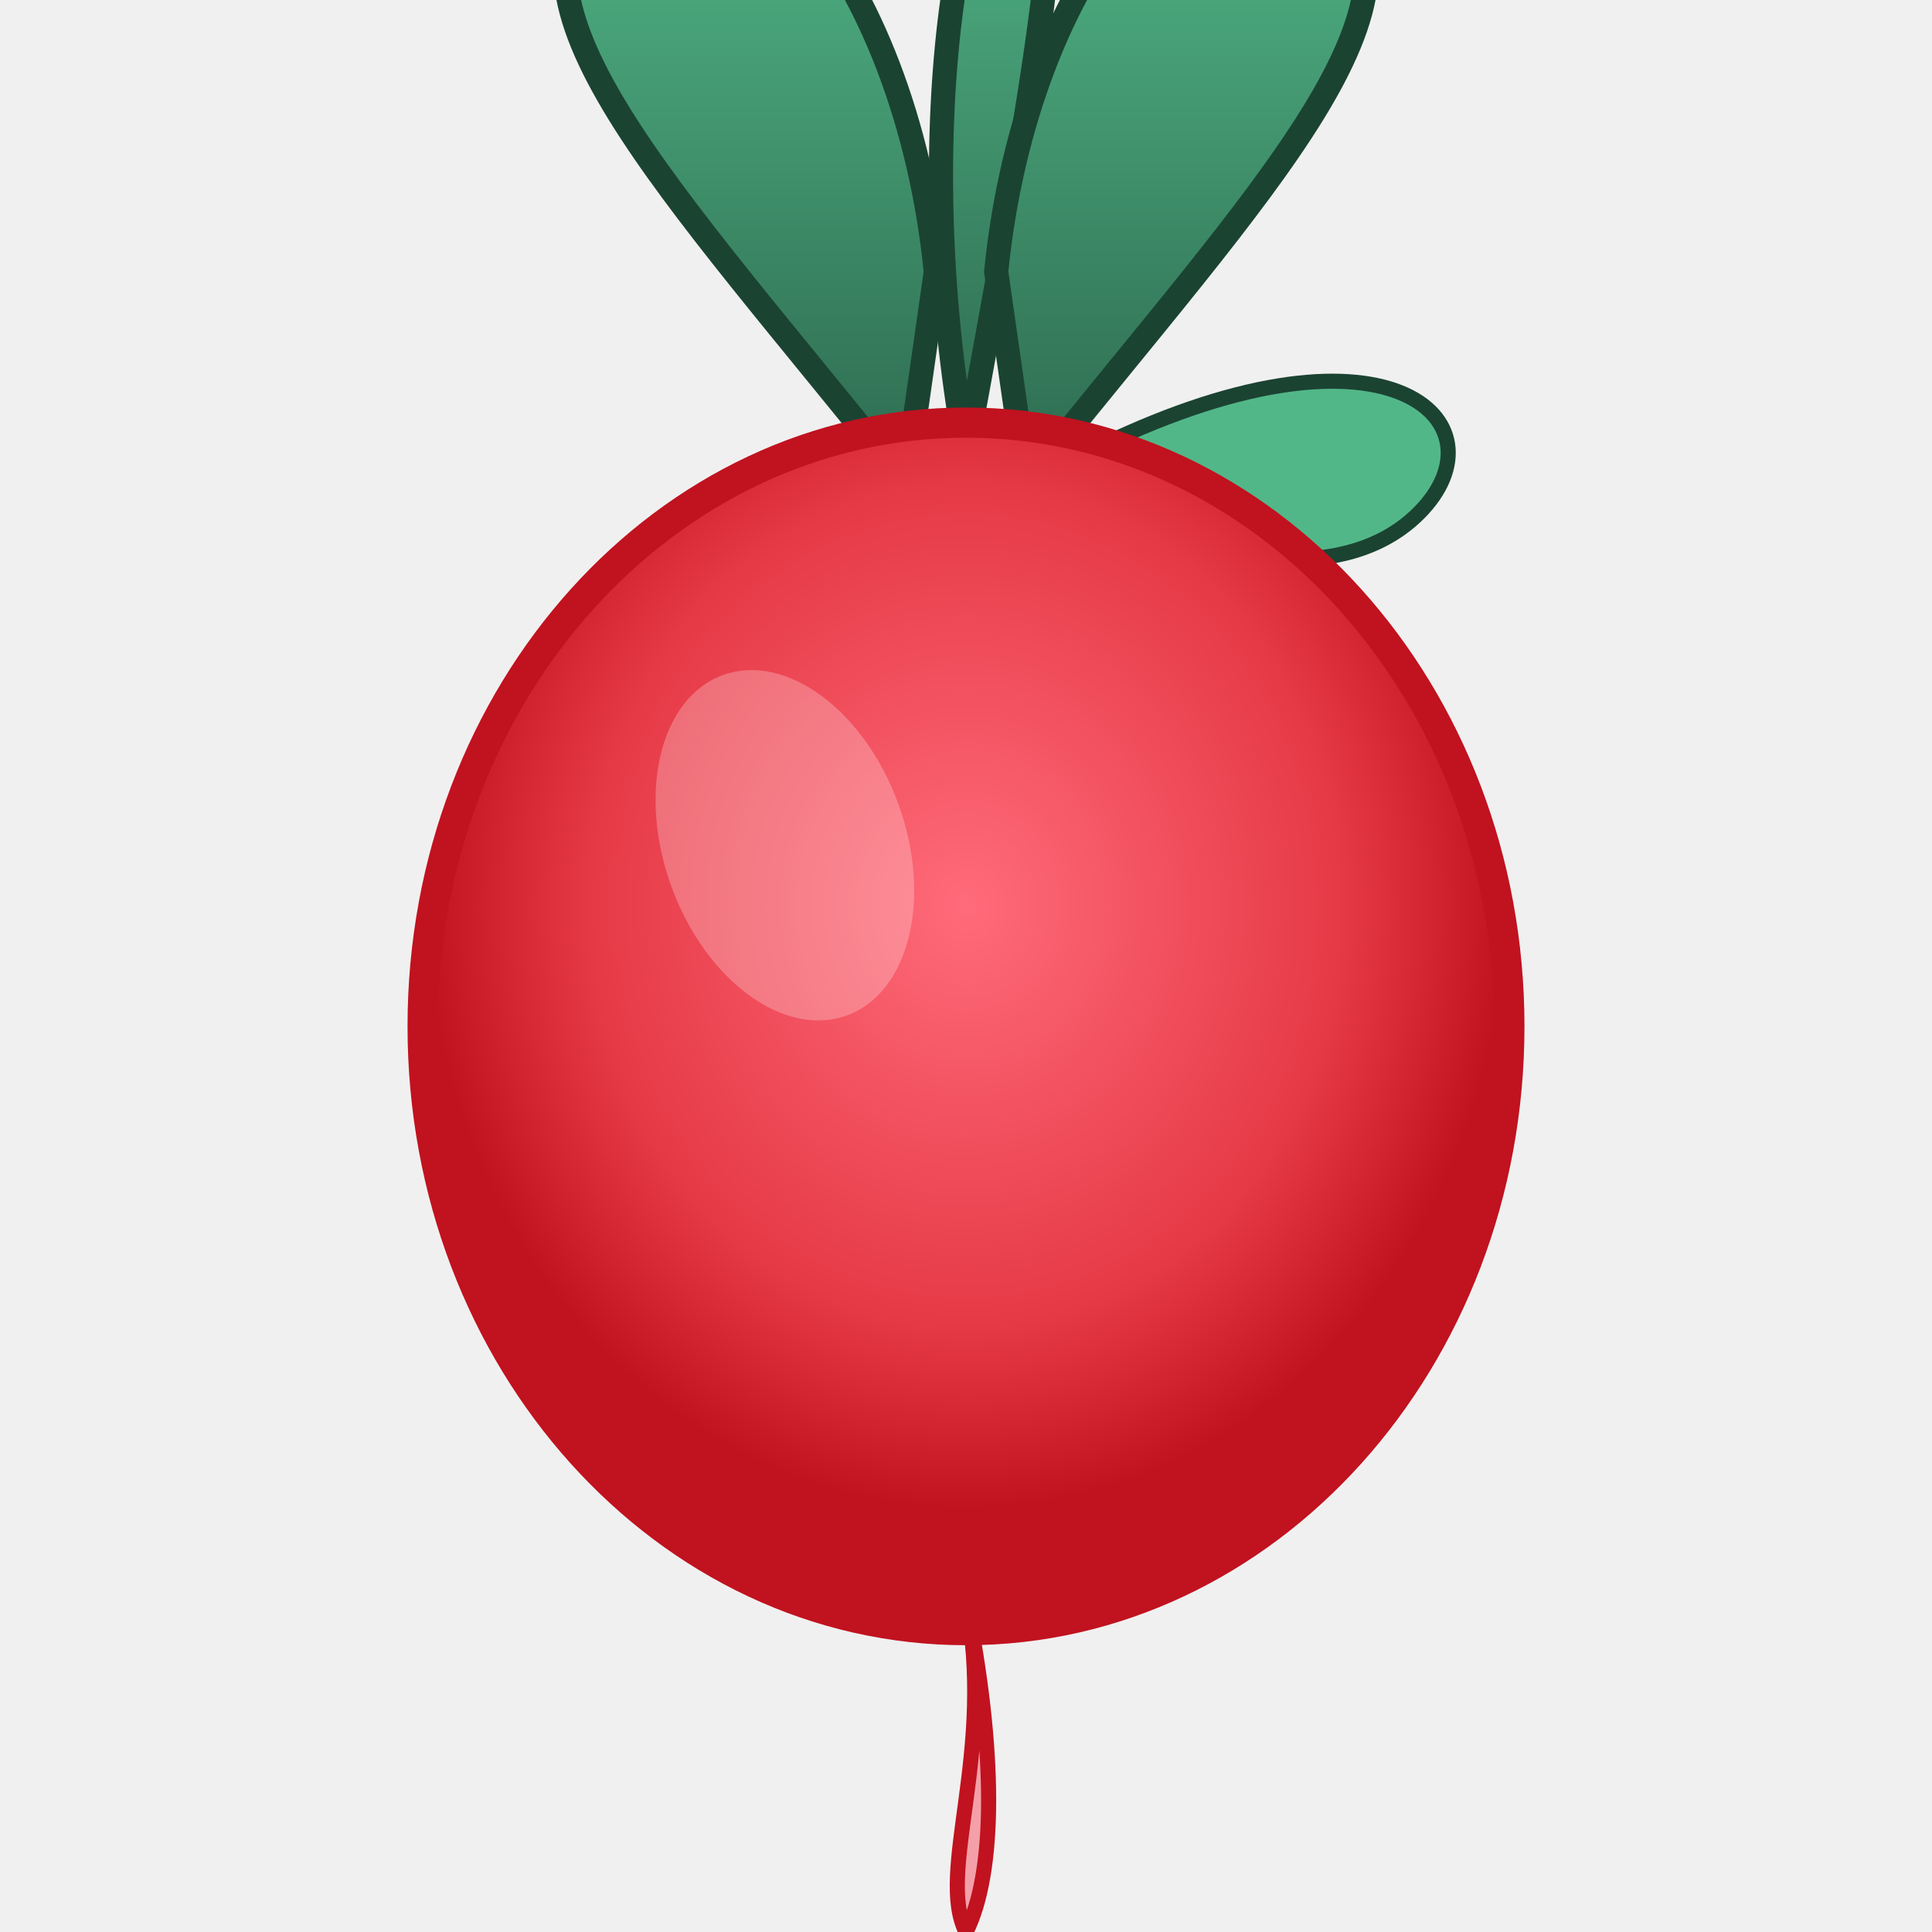
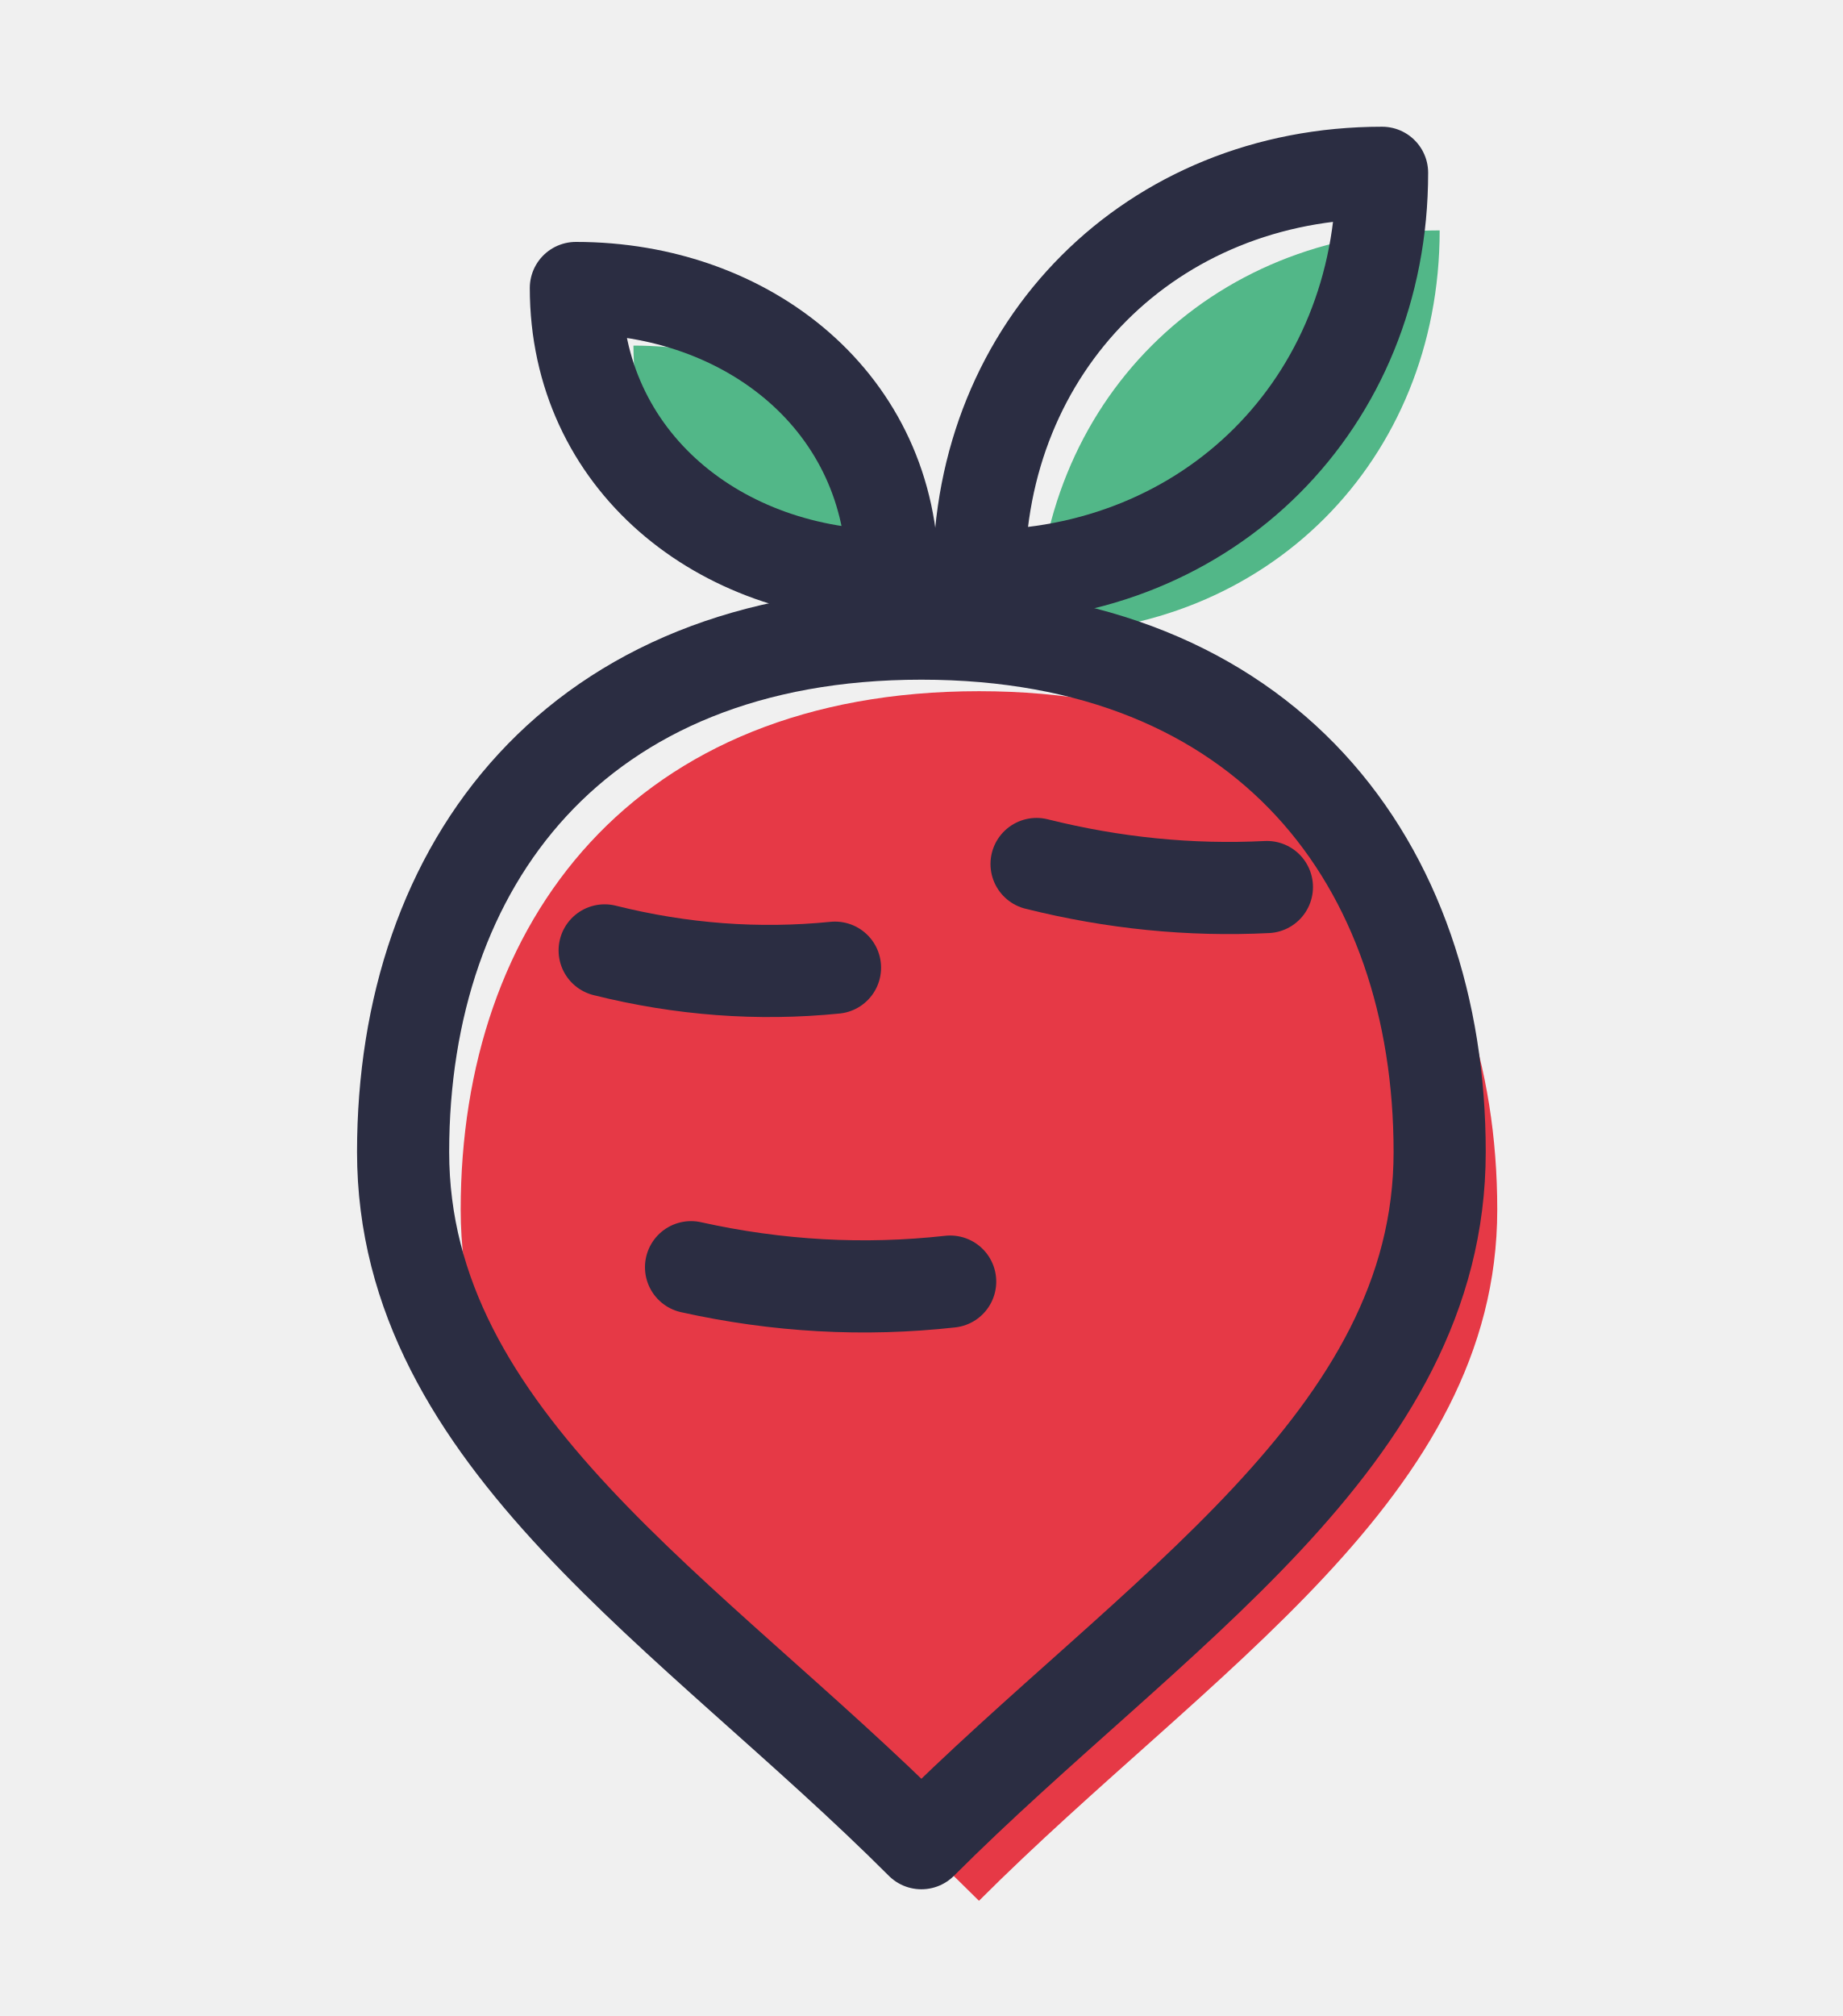
- <svg xmlns="http://www.w3.org/2000/svg" viewBox="0 0 64 64" width="64" height="64">
-   <defs>
-     <radialGradient id="body" cx="50%" cy="40%" r="50%">
-       <stop offset="0%" stop-color="#FF6B7A" />
-       <stop offset="70%" stop-color="#E63946" />
-       <stop offset="100%" stop-color="#C1121F" />
-     </radialGradient>
-     <linearGradient id="leaf" x1="0%" y1="100%" x2="0%" y2="0%">
-       <stop offset="0%" stop-color="#2D6A4F" />
-       <stop offset="100%" stop-color="#52B788" />
-     </linearGradient>
-   </defs>
-   <g transform="translate(32, 34)">
-     <path d="M-2,-18 C-10,-28 -16,-34 -12,-38 C-8,-42 -2,-35 -1,-25 Z" fill="url(#leaf)" stroke="#1B4332" stroke-width="0.8" />
-     <path d="M0,-19 C-2,-30 0,-40 2,-40 C4,-40 2,-30 0,-19 Z" fill="url(#leaf)" stroke="#1B4332" stroke-width="0.8" />
-     <path d="M2,-18 C10,-28 16,-34 12,-38 C8,-42 2,-35 1,-25 Z" fill="url(#leaf)" stroke="#1B4332" stroke-width="0.8" />
-     <path d="M4,-19 C14,-24 18,-20 15,-17 C12,-14 6,-16 3,-18 Z" fill="#52B788" stroke="#1B4332" stroke-width="0.5" />
-     <ellipse cx="0" cy="0" rx="18" ry="20" fill="url(#body)" stroke="#C1121F" stroke-width="1" />
-     <ellipse cx="-6" cy="-6" rx="4" ry="6" fill="#FFFFFF" opacity="0.25" transform="rotate(-20, -6, -6)" />
-     <path d="M0,19 C1,24 -1,28 0,30 C1,28 1,24 0,19 Z" fill="#F4A0A8" stroke="#C1121F" stroke-width="0.5" />
+ <svg xmlns="http://www.w3.org/2000/svg" width="64" height="70" viewBox="0 0 64 70" fill="none" stroke-linejoin="round" stroke-linecap="round" stroke-width="3.2">
+   <g transform="translate(2,2)" stroke="none">
+     <path d="M32,22 C44,22 50,30 50,40 C50,50 40,56 32,64 C24,56 14,50 14,40 C14,30 20,22 32,22 Z" fill="#E63946" />
+     <path d="M34,20 C34,12 40,6 48,6 C48,14 42,20 34,20 Z" fill="#52B788" />
+     <path d="M31,20 C31,14 26,10 20,10 C20,16 25,20 31,20 Z" fill="#52B788" />
+   </g>
+   <g stroke="#2B2D42">
+     <path d="M34,20 C34,12 40,6 48,6 C48,14 42,20 34,20 Z" />
+     <path d="M31,20 C31,14 26,10 20,10 C20,16 25,20 31,20 Z" />
+     <path d="M32,22 C44,22 50,30 50,40 C50,50 40,56 32,64 C24,56 14,50 14,40 C14,30 20,22 32,22 Z" />
+     <path d="M21,33 Q25,34 29,33.6" />
+     <path d="M36,30 Q40,31 44,30.8" />
+     <path d="M24,44 Q28.5,45 33,44.5" />
  </g>
</svg>
